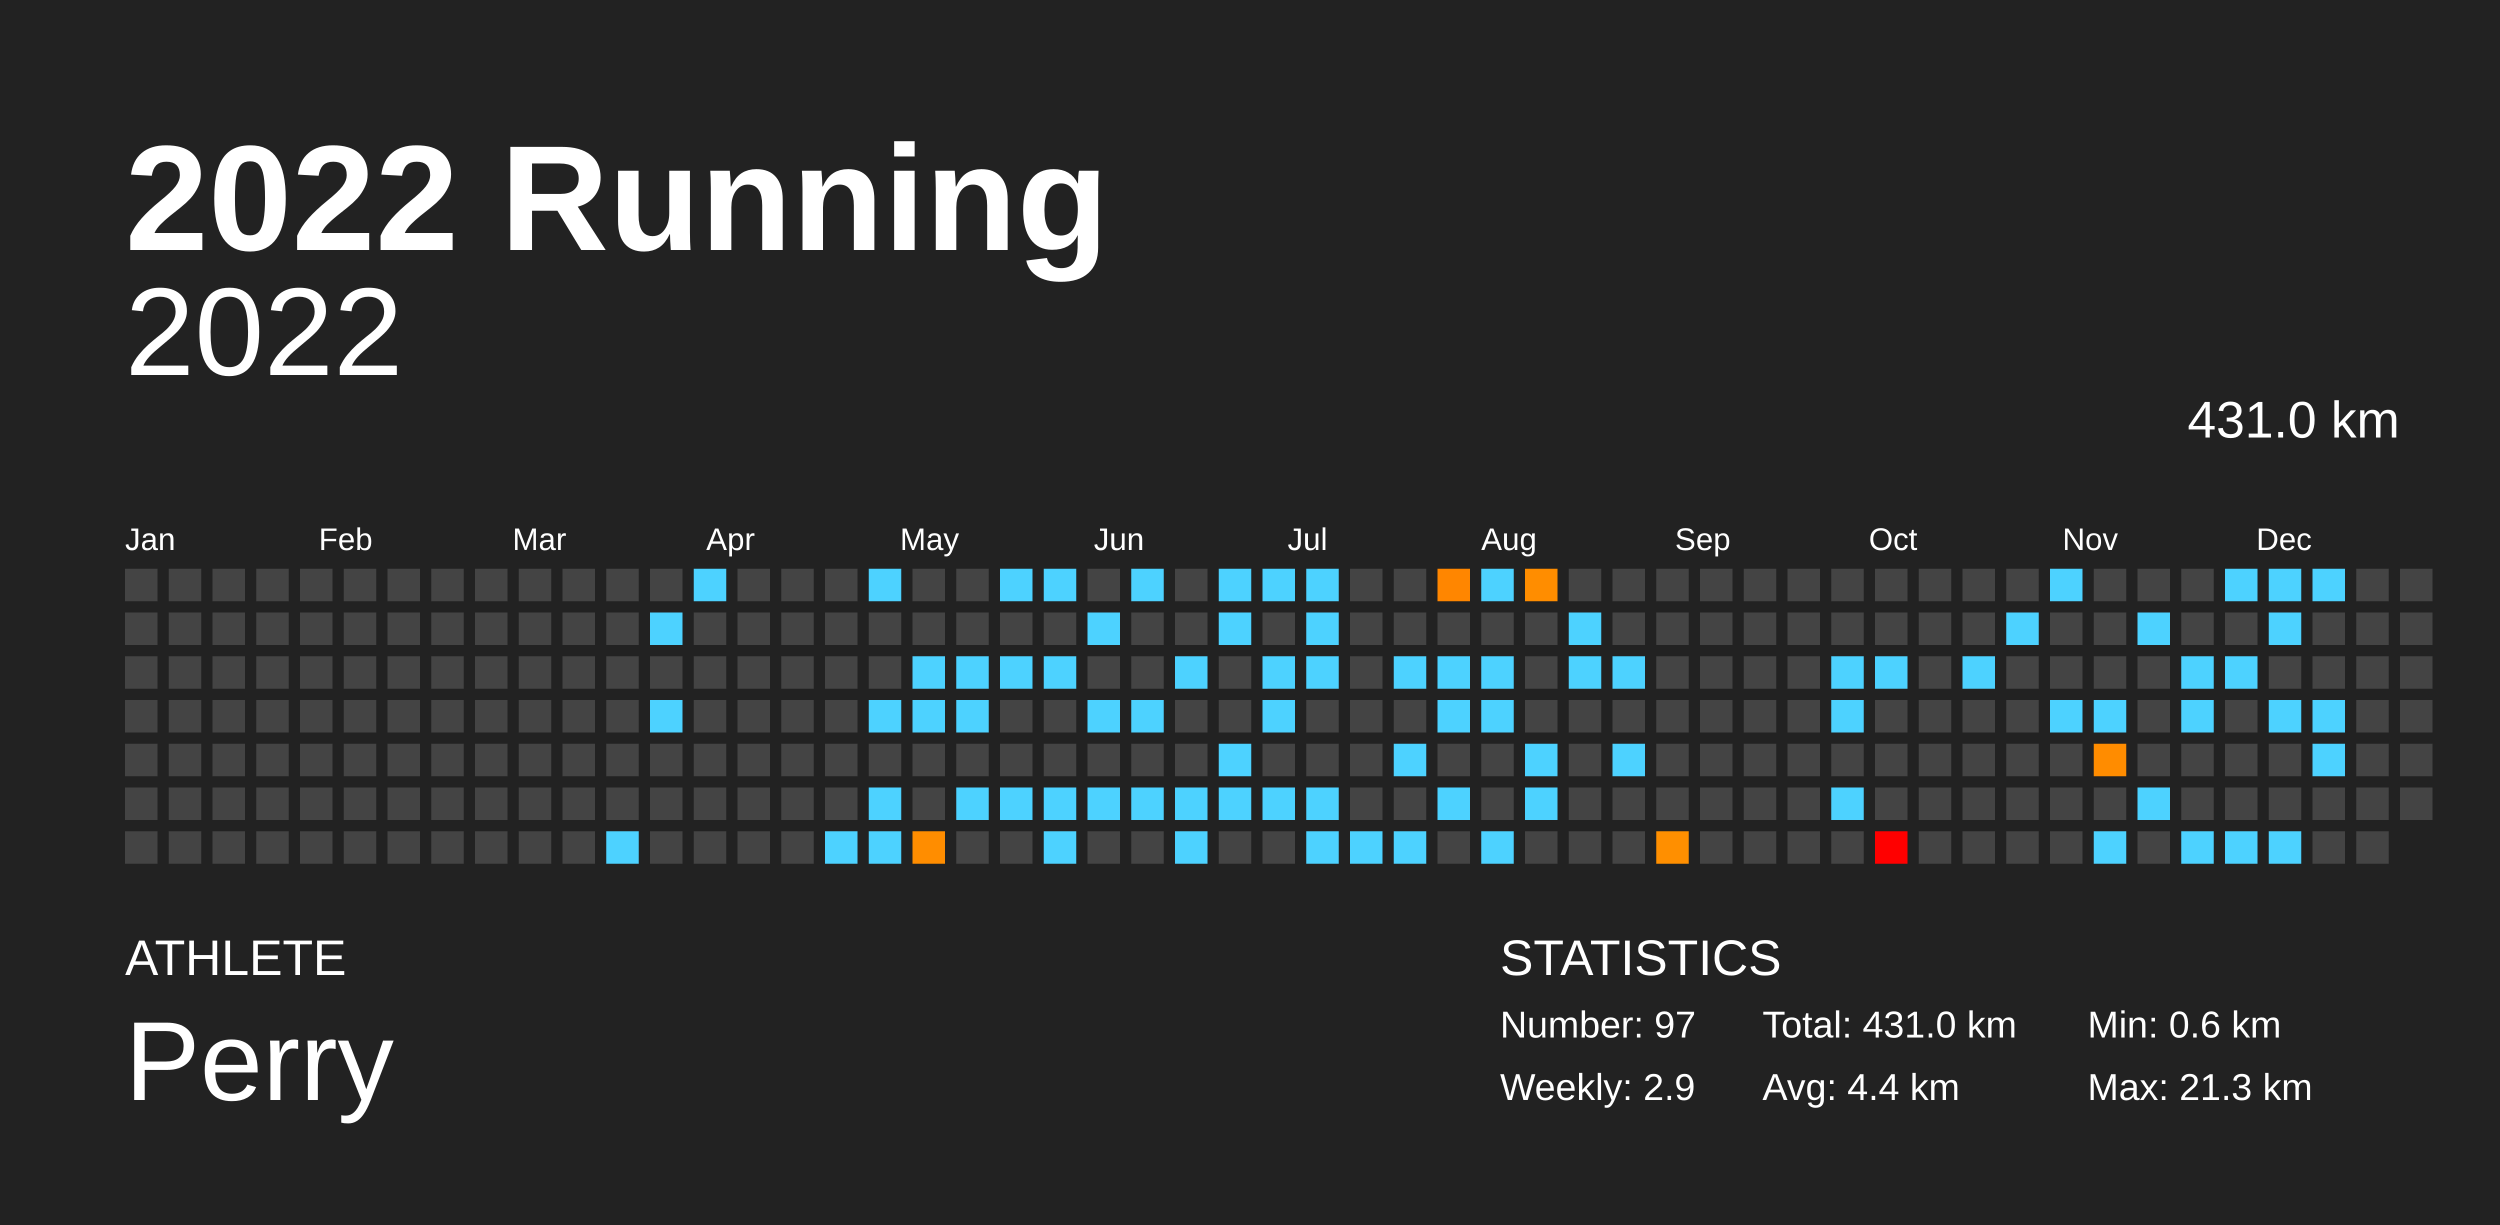
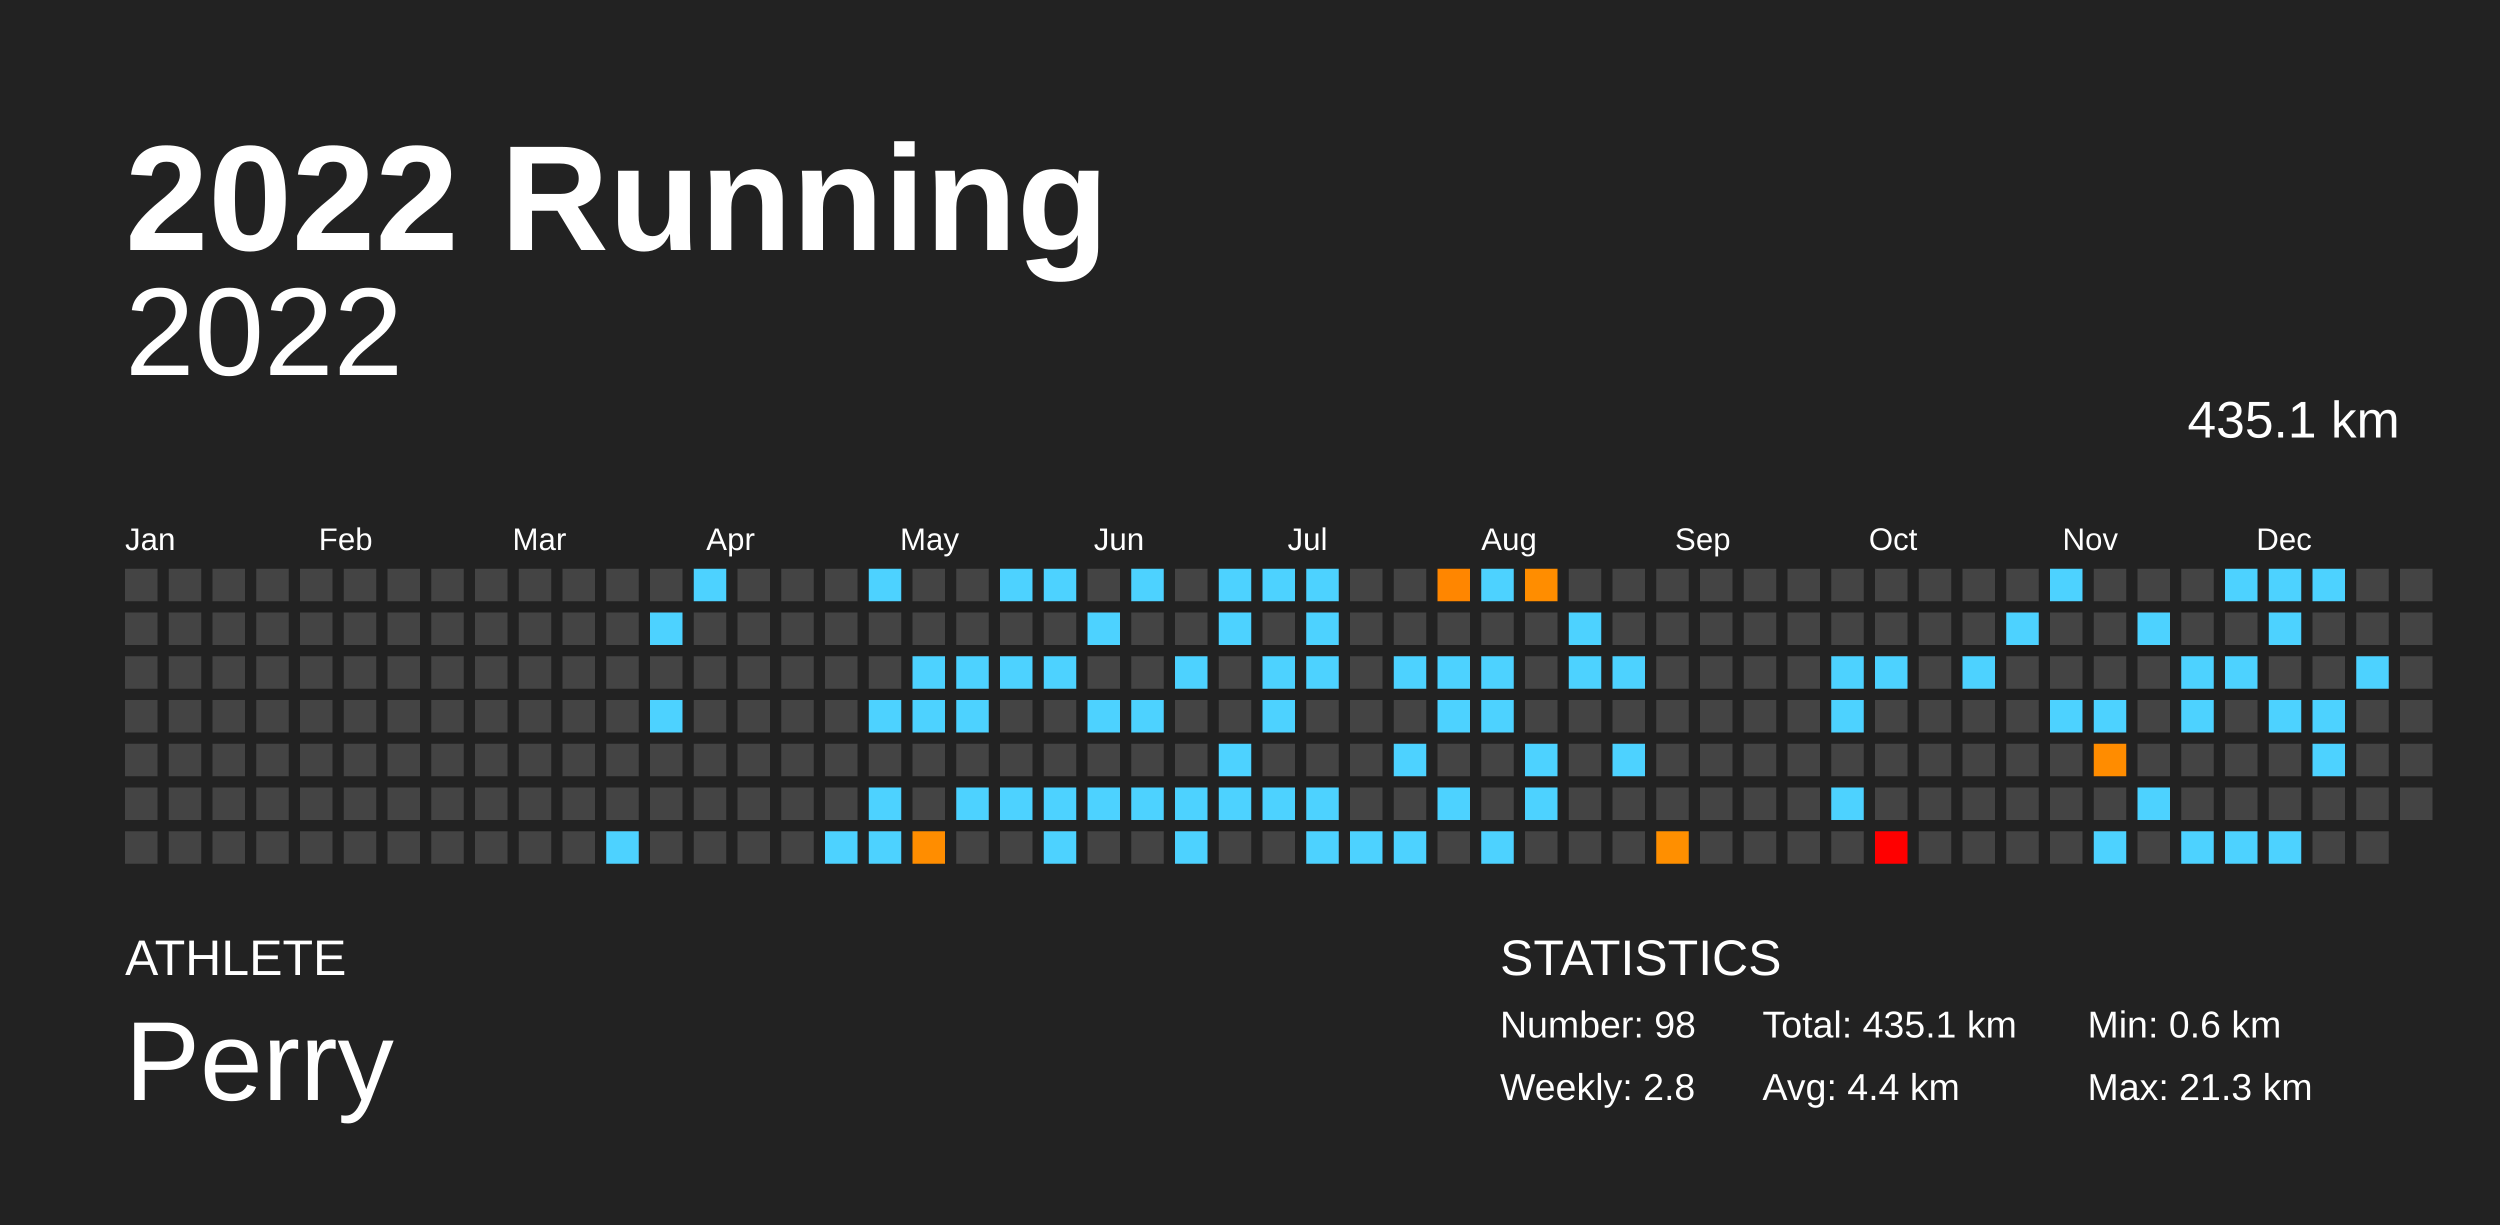
<svg xmlns="http://www.w3.org/2000/svg" baseProfile="full" height="98mm" version="1.1" viewBox="0,0,200,98" width="200mm">
  <defs />
  <rect fill="#222222" height="98" width="200" x="0" y="0" />
  <text fill="#FFFFFF" style="font-size:12px; font-family:Arial; font-weight:bold;" x="10" y="20">2022 Running</text>
  <text fill="#FFFFFF" style="font-size:4px; font-family:Arial" x="10" y="78">ATHLETE</text>
  <text fill="#FFFFFF" style="font-size:9px; font-family:Arial" x="10" y="88">Perry</text>
  <text fill="#FFFFFF" style="font-size:4px; font-family:Arial" x="120" y="78">STATISTICS</text>
-   <text fill="#FFFFFF" style="font-size:3px; font-family:Arial" x="120" y="83">Number: 97</text>
-   <text fill="#FFFFFF" style="font-size:3px; font-family:Arial" x="120" y="88">Weekly: 2.9</text>
-   <text fill="#FFFFFF" style="font-size:3px; font-family:Arial" x="141" y="83">Total: 431.0 km</text>
+   <text fill="#FFFFFF" style="font-size:3px; font-family:Arial" x="120" y="83">Number: 98</text>
+   <text fill="#FFFFFF" style="font-size:3px; font-family:Arial" x="120" y="88">Weekly: 2.8</text>
+   <text fill="#FFFFFF" style="font-size:3px; font-family:Arial" x="141" y="83">Total: 435.1 km</text>
  <text fill="#FFFFFF" style="font-size:3px; font-family:Arial" x="141" y="88">Avg: 4.4 km</text>
  <text fill="#FFFFFF" style="font-size:3px; font-family:Arial" x="167" y="83">Min: 0.6 km</text>
  <text fill="#FFFFFF" style="font-size:3px; font-family:Arial" x="167" y="88">Max: 21.3 km</text>
  <text alignment-baseline="hanging" fill="#FFFFFF" style="font-size:10.0px; font-family:Arial;" x="10" y="30">2022</text>
-   <text alignment-baseline="hanging" fill="#FFFFFF" style="font-size:4.125px; font-family:Arial;" x="175" y="35">431.0 km</text>
+   <text alignment-baseline="hanging" fill="#FFFFFF" style="font-size:4.125px; font-family:Arial;" x="175" y="35">435.1 km</text>
  <text fill="#FFFFFF" style="font-size:2.5px; font-family:Arial" x="10.0" y="44">Jan</text>
  <text fill="#FFFFFF" style="font-size:2.5px; font-family:Arial" x="25.5" y="44">Feb</text>
  <text fill="#FFFFFF" style="font-size:2.5px; font-family:Arial" x="41.0" y="44">Mar</text>
  <text fill="#FFFFFF" style="font-size:2.5px; font-family:Arial" x="56.5" y="44">Apr</text>
  <text fill="#FFFFFF" style="font-size:2.5px; font-family:Arial" x="72.0" y="44">May</text>
  <text fill="#FFFFFF" style="font-size:2.5px; font-family:Arial" x="87.5" y="44">Jun</text>
  <text fill="#FFFFFF" style="font-size:2.5px; font-family:Arial" x="103.0" y="44">Jul</text>
  <text fill="#FFFFFF" style="font-size:2.5px; font-family:Arial" x="118.5" y="44">Aug</text>
  <text fill="#FFFFFF" style="font-size:2.5px; font-family:Arial" x="134.0" y="44">Sep</text>
  <text fill="#FFFFFF" style="font-size:2.5px; font-family:Arial" x="149.5" y="44">Oct</text>
  <text fill="#FFFFFF" style="font-size:2.5px; font-family:Arial" x="165.0" y="44">Nov</text>
  <text fill="#FFFFFF" style="font-size:2.5px; font-family:Arial" x="180.5" y="44">Dec</text>
  <rect fill="#444444" height="2.6" width="2.6" x="10.0" y="45.5" />
  <rect fill="#444444" height="2.6" width="2.6" x="10.0" y="49.0" />
  <rect fill="#444444" height="2.6" width="2.6" x="10.0" y="52.5" />
  <rect fill="#444444" height="2.6" width="2.6" x="10.0" y="56.0" />
  <rect fill="#444444" height="2.6" width="2.6" x="10.0" y="59.5" />
  <rect fill="#444444" height="2.6" width="2.6" x="10.0" y="63.0" />
  <rect fill="#444444" height="2.6" width="2.6" x="10.0" y="66.5" />
  <rect fill="#444444" height="2.6" width="2.6" x="13.5" y="45.5" />
  <rect fill="#444444" height="2.6" width="2.6" x="13.5" y="49.0" />
  <rect fill="#444444" height="2.6" width="2.6" x="13.5" y="52.5" />
  <rect fill="#444444" height="2.6" width="2.6" x="13.5" y="56.0" />
  <rect fill="#444444" height="2.6" width="2.6" x="13.5" y="59.5" />
  <rect fill="#444444" height="2.6" width="2.6" x="13.5" y="63.0" />
  <rect fill="#444444" height="2.6" width="2.6" x="13.5" y="66.5" />
  <rect fill="#444444" height="2.6" width="2.6" x="17.0" y="45.5" />
  <rect fill="#444444" height="2.6" width="2.6" x="17.0" y="49.0" />
  <rect fill="#444444" height="2.6" width="2.6" x="17.0" y="52.5" />
  <rect fill="#444444" height="2.6" width="2.6" x="17.0" y="56.0" />
  <rect fill="#444444" height="2.6" width="2.6" x="17.0" y="59.5" />
  <rect fill="#444444" height="2.6" width="2.6" x="17.0" y="63.0" />
  <rect fill="#444444" height="2.6" width="2.6" x="17.0" y="66.5" />
  <rect fill="#444444" height="2.6" width="2.6" x="20.5" y="45.5" />
  <rect fill="#444444" height="2.6" width="2.6" x="20.5" y="49.0" />
  <rect fill="#444444" height="2.6" width="2.6" x="20.5" y="52.5" />
  <rect fill="#444444" height="2.6" width="2.6" x="20.5" y="56.0" />
  <rect fill="#444444" height="2.6" width="2.6" x="20.5" y="59.5" />
  <rect fill="#444444" height="2.6" width="2.6" x="20.5" y="63.0" />
  <rect fill="#444444" height="2.6" width="2.6" x="20.5" y="66.5" />
  <rect fill="#444444" height="2.6" width="2.6" x="24.0" y="45.5" />
  <rect fill="#444444" height="2.6" width="2.6" x="24.0" y="49.0" />
  <rect fill="#444444" height="2.6" width="2.6" x="24.0" y="52.5" />
  <rect fill="#444444" height="2.6" width="2.6" x="24.0" y="56.0" />
  <rect fill="#444444" height="2.6" width="2.6" x="24.0" y="59.5" />
  <rect fill="#444444" height="2.6" width="2.6" x="24.0" y="63.0" />
  <rect fill="#444444" height="2.6" width="2.6" x="24.0" y="66.5" />
  <rect fill="#444444" height="2.6" width="2.6" x="27.5" y="45.5" />
  <rect fill="#444444" height="2.6" width="2.6" x="27.5" y="49.0" />
  <rect fill="#444444" height="2.6" width="2.6" x="27.5" y="52.5" />
  <rect fill="#444444" height="2.6" width="2.6" x="27.5" y="56.0" />
  <rect fill="#444444" height="2.6" width="2.6" x="27.5" y="59.5" />
  <rect fill="#444444" height="2.6" width="2.6" x="27.5" y="63.0" />
  <rect fill="#444444" height="2.6" width="2.6" x="27.5" y="66.5" />
  <rect fill="#444444" height="2.6" width="2.6" x="31.0" y="45.5" />
  <rect fill="#444444" height="2.6" width="2.6" x="31.0" y="49.0" />
  <rect fill="#444444" height="2.6" width="2.6" x="31.0" y="52.5" />
  <rect fill="#444444" height="2.6" width="2.6" x="31.0" y="56.0" />
  <rect fill="#444444" height="2.6" width="2.6" x="31.0" y="59.5" />
  <rect fill="#444444" height="2.6" width="2.6" x="31.0" y="63.0" />
  <rect fill="#444444" height="2.6" width="2.6" x="31.0" y="66.5" />
  <rect fill="#444444" height="2.6" width="2.6" x="34.5" y="45.5" />
  <rect fill="#444444" height="2.6" width="2.6" x="34.5" y="49.0" />
  <rect fill="#444444" height="2.6" width="2.6" x="34.5" y="52.5" />
  <rect fill="#444444" height="2.6" width="2.6" x="34.5" y="56.0" />
  <rect fill="#444444" height="2.6" width="2.6" x="34.5" y="59.5" />
  <rect fill="#444444" height="2.6" width="2.6" x="34.5" y="63.0" />
  <rect fill="#444444" height="2.6" width="2.6" x="34.5" y="66.5" />
  <rect fill="#444444" height="2.6" width="2.6" x="38.0" y="45.5" />
  <rect fill="#444444" height="2.6" width="2.6" x="38.0" y="49.0" />
  <rect fill="#444444" height="2.6" width="2.6" x="38.0" y="52.5" />
  <rect fill="#444444" height="2.6" width="2.6" x="38.0" y="56.0" />
  <rect fill="#444444" height="2.6" width="2.6" x="38.0" y="59.5" />
  <rect fill="#444444" height="2.6" width="2.6" x="38.0" y="63.0" />
  <rect fill="#444444" height="2.6" width="2.6" x="38.0" y="66.5" />
  <rect fill="#444444" height="2.6" width="2.6" x="41.5" y="45.5" />
  <rect fill="#444444" height="2.6" width="2.6" x="41.5" y="49.0" />
  <rect fill="#444444" height="2.6" width="2.6" x="41.5" y="52.5" />
  <rect fill="#444444" height="2.6" width="2.6" x="41.5" y="56.0" />
  <rect fill="#444444" height="2.6" width="2.6" x="41.5" y="59.5" />
  <rect fill="#444444" height="2.6" width="2.6" x="41.5" y="63.0" />
  <rect fill="#444444" height="2.6" width="2.6" x="41.5" y="66.5" />
  <rect fill="#444444" height="2.6" width="2.6" x="45.0" y="45.5" />
  <rect fill="#444444" height="2.6" width="2.6" x="45.0" y="49.0" />
  <rect fill="#444444" height="2.6" width="2.6" x="45.0" y="52.5" />
  <rect fill="#444444" height="2.6" width="2.6" x="45.0" y="56.0" />
  <rect fill="#444444" height="2.6" width="2.6" x="45.0" y="59.5" />
  <rect fill="#444444" height="2.6" width="2.6" x="45.0" y="63.0" />
  <rect fill="#444444" height="2.6" width="2.6" x="45.0" y="66.5" />
  <rect fill="#444444" height="2.6" width="2.6" x="48.5" y="45.5" />
  <rect fill="#444444" height="2.6" width="2.6" x="48.5" y="49.0" />
  <rect fill="#444444" height="2.6" width="2.6" x="48.5" y="52.5" />
  <rect fill="#444444" height="2.6" width="2.6" x="48.5" y="56.0" />
  <rect fill="#444444" height="2.6" width="2.6" x="48.5" y="59.5" />
  <rect fill="#444444" height="2.6" width="2.6" x="48.5" y="63.0" />
  <rect fill="#4dd2ff" height="2.6" width="2.6" x="48.5" y="66.5" />
  <rect fill="#444444" height="2.6" width="2.6" x="52.0" y="45.5" />
  <rect fill="#4dd2ff" height="2.6" width="2.6" x="52.0" y="49.0" />
  <rect fill="#444444" height="2.6" width="2.6" x="52.0" y="52.5" />
  <rect fill="#4dd2ff" height="2.6" width="2.6" x="52.0" y="56.0" />
  <rect fill="#444444" height="2.6" width="2.6" x="52.0" y="59.5" />
  <rect fill="#444444" height="2.6" width="2.6" x="52.0" y="63.0" />
  <rect fill="#444444" height="2.6" width="2.6" x="52.0" y="66.5" />
  <rect fill="#4dd2ff" height="2.6" width="2.6" x="55.5" y="45.5" />
  <rect fill="#444444" height="2.6" width="2.6" x="55.5" y="49.0" />
  <rect fill="#444444" height="2.6" width="2.6" x="55.5" y="52.5" />
  <rect fill="#444444" height="2.6" width="2.6" x="55.5" y="56.0" />
  <rect fill="#444444" height="2.6" width="2.6" x="55.5" y="59.5" />
  <rect fill="#444444" height="2.6" width="2.6" x="55.5" y="63.0" />
  <rect fill="#444444" height="2.6" width="2.6" x="55.5" y="66.5" />
  <rect fill="#444444" height="2.6" width="2.6" x="59.0" y="45.5" />
  <rect fill="#444444" height="2.6" width="2.6" x="59.0" y="49.0" />
  <rect fill="#444444" height="2.6" width="2.6" x="59.0" y="52.5" />
  <rect fill="#444444" height="2.6" width="2.6" x="59.0" y="56.0" />
  <rect fill="#444444" height="2.6" width="2.6" x="59.0" y="59.5" />
  <rect fill="#444444" height="2.6" width="2.6" x="59.0" y="63.0" />
  <rect fill="#444444" height="2.6" width="2.6" x="59.0" y="66.5" />
  <rect fill="#444444" height="2.6" width="2.6" x="62.5" y="45.5" />
  <rect fill="#444444" height="2.6" width="2.6" x="62.5" y="49.0" />
  <rect fill="#444444" height="2.6" width="2.6" x="62.5" y="52.5" />
  <rect fill="#444444" height="2.6" width="2.6" x="62.5" y="56.0" />
  <rect fill="#444444" height="2.6" width="2.6" x="62.5" y="59.5" />
  <rect fill="#444444" height="2.6" width="2.6" x="62.5" y="63.0" />
  <rect fill="#444444" height="2.6" width="2.6" x="62.5" y="66.5" />
  <rect fill="#444444" height="2.6" width="2.6" x="66.0" y="45.5" />
  <rect fill="#444444" height="2.6" width="2.6" x="66.0" y="49.0" />
  <rect fill="#444444" height="2.6" width="2.6" x="66.0" y="52.5" />
  <rect fill="#444444" height="2.6" width="2.6" x="66.0" y="56.0" />
  <rect fill="#444444" height="2.6" width="2.6" x="66.0" y="59.5" />
  <rect fill="#444444" height="2.6" width="2.6" x="66.0" y="63.0" />
  <rect fill="#4dd2ff" height="2.6" width="2.6" x="66.0" y="66.5" />
  <rect fill="#4dd2ff" height="2.6" width="2.6" x="69.5" y="45.5" />
  <rect fill="#444444" height="2.6" width="2.6" x="69.5" y="49.0" />
  <rect fill="#444444" height="2.6" width="2.6" x="69.5" y="52.5" />
  <rect fill="#4dd2ff" height="2.6" width="2.6" x="69.5" y="56.0" />
  <rect fill="#444444" height="2.6" width="2.6" x="69.5" y="59.5" />
  <rect fill="#4dd2ff" height="2.6" width="2.6" x="69.5" y="63.0" />
  <rect fill="#4dd2ff" height="2.6" width="2.6" x="69.5" y="66.5" />
  <rect fill="#444444" height="2.6" width="2.6" x="73.0" y="45.5" />
  <rect fill="#444444" height="2.6" width="2.6" x="73.0" y="49.0" />
  <rect fill="#4dd2ff" height="2.6" width="2.6" x="73.0" y="52.5" />
  <rect fill="#4dd2ff" height="2.6" width="2.6" x="73.0" y="56.0" />
  <rect fill="#444444" height="2.6" width="2.6" x="73.0" y="59.5" />
  <rect fill="#444444" height="2.6" width="2.6" x="73.0" y="63.0" />
  <rect fill="#ff8d00" height="2.6" width="2.6" x="73.0" y="66.5" />
  <rect fill="#444444" height="2.6" width="2.6" x="76.5" y="45.5" />
  <rect fill="#444444" height="2.6" width="2.6" x="76.5" y="49.0" />
  <rect fill="#4dd2ff" height="2.6" width="2.6" x="76.5" y="52.5" />
  <rect fill="#4dd2ff" height="2.6" width="2.6" x="76.5" y="56.0" />
  <rect fill="#444444" height="2.6" width="2.6" x="76.5" y="59.5" />
  <rect fill="#4dd2ff" height="2.6" width="2.6" x="76.5" y="63.0" />
  <rect fill="#444444" height="2.6" width="2.6" x="76.5" y="66.5" />
  <rect fill="#4dd2ff" height="2.6" width="2.6" x="80.0" y="45.5" />
  <rect fill="#444444" height="2.6" width="2.6" x="80.0" y="49.0" />
  <rect fill="#4dd2ff" height="2.6" width="2.6" x="80.0" y="52.5" />
  <rect fill="#444444" height="2.6" width="2.6" x="80.0" y="56.0" />
  <rect fill="#444444" height="2.6" width="2.6" x="80.0" y="59.5" />
  <rect fill="#4dd2ff" height="2.6" width="2.6" x="80.0" y="63.0" />
  <rect fill="#444444" height="2.6" width="2.6" x="80.0" y="66.5" />
  <rect fill="#4dd2ff" height="2.6" width="2.6" x="83.5" y="45.5" />
  <rect fill="#444444" height="2.6" width="2.6" x="83.5" y="49.0" />
  <rect fill="#4dd2ff" height="2.6" width="2.6" x="83.5" y="52.5" />
  <rect fill="#444444" height="2.6" width="2.6" x="83.5" y="56.0" />
  <rect fill="#444444" height="2.6" width="2.6" x="83.5" y="59.5" />
  <rect fill="#4dd2ff" height="2.6" width="2.6" x="83.5" y="63.0" />
  <rect fill="#4dd2ff" height="2.6" width="2.6" x="83.5" y="66.5" />
  <rect fill="#444444" height="2.6" width="2.6" x="87.0" y="45.5" />
  <rect fill="#4dd2ff" height="2.6" width="2.6" x="87.0" y="49.0" />
  <rect fill="#444444" height="2.6" width="2.6" x="87.0" y="52.5" />
  <rect fill="#4dd2ff" height="2.6" width="2.6" x="87.0" y="56.0" />
  <rect fill="#444444" height="2.6" width="2.6" x="87.0" y="59.5" />
  <rect fill="#4dd2ff" height="2.6" width="2.6" x="87.0" y="63.0" />
  <rect fill="#444444" height="2.6" width="2.6" x="87.0" y="66.5" />
  <rect fill="#4dd2ff" height="2.6" width="2.6" x="90.5" y="45.5" />
  <rect fill="#444444" height="2.6" width="2.6" x="90.5" y="49.0" />
  <rect fill="#444444" height="2.6" width="2.6" x="90.5" y="52.5" />
  <rect fill="#4dd2ff" height="2.6" width="2.6" x="90.5" y="56.0" />
  <rect fill="#444444" height="2.6" width="2.6" x="90.5" y="59.5" />
  <rect fill="#4dd2ff" height="2.6" width="2.6" x="90.5" y="63.0" />
  <rect fill="#444444" height="2.6" width="2.6" x="90.5" y="66.5" />
  <rect fill="#444444" height="2.6" width="2.6" x="94.0" y="45.5" />
  <rect fill="#444444" height="2.6" width="2.6" x="94.0" y="49.0" />
  <rect fill="#4dd2ff" height="2.6" width="2.6" x="94.0" y="52.5" />
  <rect fill="#444444" height="2.6" width="2.6" x="94.0" y="56.0" />
  <rect fill="#444444" height="2.6" width="2.6" x="94.0" y="59.5" />
  <rect fill="#4dd2ff" height="2.6" width="2.6" x="94.0" y="63.0" />
  <rect fill="#4dd2ff" height="2.6" width="2.6" x="94.0" y="66.5" />
  <rect fill="#4dd2ff" height="2.6" width="2.6" x="97.5" y="45.5" />
  <rect fill="#4dd2ff" height="2.6" width="2.6" x="97.5" y="49.0" />
  <rect fill="#444444" height="2.6" width="2.6" x="97.5" y="52.5" />
  <rect fill="#444444" height="2.6" width="2.6" x="97.5" y="56.0" />
  <rect fill="#4dd2ff" height="2.6" width="2.6" x="97.5" y="59.5" />
  <rect fill="#4dd2ff" height="2.6" width="2.6" x="97.5" y="63.0" />
  <rect fill="#444444" height="2.6" width="2.6" x="97.5" y="66.5" />
  <rect fill="#4dd2ff" height="2.6" width="2.6" x="101.0" y="45.5" />
  <rect fill="#444444" height="2.6" width="2.6" x="101.0" y="49.0" />
  <rect fill="#4dd2ff" height="2.6" width="2.6" x="101.0" y="52.5" />
  <rect fill="#4dd2ff" height="2.6" width="2.6" x="101.0" y="56.0" />
  <rect fill="#444444" height="2.6" width="2.6" x="101.0" y="59.5" />
  <rect fill="#4dd2ff" height="2.6" width="2.6" x="101.0" y="63.0" />
  <rect fill="#444444" height="2.6" width="2.6" x="101.0" y="66.5" />
  <rect fill="#4dd2ff" height="2.6" width="2.6" x="104.5" y="45.5" />
  <rect fill="#4dd2ff" height="2.6" width="2.6" x="104.5" y="49.0" />
  <rect fill="#4dd2ff" height="2.6" width="2.6" x="104.5" y="52.5" />
  <rect fill="#444444" height="2.6" width="2.6" x="104.5" y="56.0" />
  <rect fill="#444444" height="2.6" width="2.6" x="104.5" y="59.5" />
  <rect fill="#4dd2ff" height="2.6" width="2.6" x="104.5" y="63.0" />
  <rect fill="#4dd2ff" height="2.6" width="2.6" x="104.5" y="66.5" />
  <rect fill="#444444" height="2.6" width="2.6" x="108.0" y="45.5" />
  <rect fill="#444444" height="2.6" width="2.6" x="108.0" y="49.0" />
  <rect fill="#444444" height="2.6" width="2.6" x="108.0" y="52.5" />
  <rect fill="#444444" height="2.6" width="2.6" x="108.0" y="56.0" />
  <rect fill="#444444" height="2.6" width="2.6" x="108.0" y="59.5" />
  <rect fill="#444444" height="2.6" width="2.6" x="108.0" y="63.0" />
  <rect fill="#4dd2ff" height="2.6" width="2.6" x="108.0" y="66.5" />
  <rect fill="#444444" height="2.6" width="2.6" x="111.5" y="45.5" />
  <rect fill="#444444" height="2.6" width="2.6" x="111.5" y="49.0" />
  <rect fill="#4dd2ff" height="2.6" width="2.6" x="111.5" y="52.5" />
  <rect fill="#444444" height="2.6" width="2.6" x="111.5" y="56.0" />
  <rect fill="#4dd2ff" height="2.6" width="2.6" x="111.5" y="59.5" />
  <rect fill="#444444" height="2.6" width="2.6" x="111.5" y="63.0" />
  <rect fill="#4dd2ff" height="2.6" width="2.6" x="111.5" y="66.5" />
  <rect fill="#ff8600" height="2.6" width="2.6" x="115.0" y="45.5" />
  <rect fill="#444444" height="2.6" width="2.6" x="115.0" y="49.0" />
  <rect fill="#4dd2ff" height="2.6" width="2.6" x="115.0" y="52.5" />
  <rect fill="#4dd2ff" height="2.6" width="2.6" x="115.0" y="56.0" />
  <rect fill="#444444" height="2.6" width="2.6" x="115.0" y="59.5" />
  <rect fill="#4dd2ff" height="2.6" width="2.6" x="115.0" y="63.0" />
  <rect fill="#444444" height="2.6" width="2.6" x="115.0" y="66.5" />
  <rect fill="#4dd2ff" height="2.6" width="2.6" x="118.5" y="45.5" />
  <rect fill="#444444" height="2.6" width="2.6" x="118.5" y="49.0" />
  <rect fill="#4dd2ff" height="2.6" width="2.6" x="118.5" y="52.5" />
  <rect fill="#4dd2ff" height="2.6" width="2.6" x="118.5" y="56.0" />
  <rect fill="#444444" height="2.6" width="2.6" x="118.5" y="59.5" />
  <rect fill="#444444" height="2.6" width="2.6" x="118.5" y="63.0" />
  <rect fill="#4dd2ff" height="2.6" width="2.6" x="118.5" y="66.5" />
  <rect fill="#ff8d00" height="2.6" width="2.6" x="122.0" y="45.5" />
  <rect fill="#444444" height="2.6" width="2.6" x="122.0" y="49.0" />
  <rect fill="#444444" height="2.6" width="2.6" x="122.0" y="52.5" />
  <rect fill="#444444" height="2.6" width="2.6" x="122.0" y="56.0" />
  <rect fill="#4dd2ff" height="2.6" width="2.6" x="122.0" y="59.5" />
  <rect fill="#4dd2ff" height="2.6" width="2.6" x="122.0" y="63.0" />
  <rect fill="#444444" height="2.6" width="2.6" x="122.0" y="66.5" />
  <rect fill="#444444" height="2.6" width="2.6" x="125.5" y="45.5" />
  <rect fill="#4dd2ff" height="2.6" width="2.6" x="125.5" y="49.0" />
  <rect fill="#4dd2ff" height="2.6" width="2.6" x="125.5" y="52.5" />
  <rect fill="#444444" height="2.6" width="2.6" x="125.5" y="56.0" />
  <rect fill="#444444" height="2.6" width="2.6" x="125.5" y="59.5" />
  <rect fill="#444444" height="2.6" width="2.6" x="125.5" y="63.0" />
  <rect fill="#444444" height="2.6" width="2.6" x="125.5" y="66.5" />
  <rect fill="#444444" height="2.6" width="2.6" x="129.0" y="45.5" />
  <rect fill="#444444" height="2.6" width="2.6" x="129.0" y="49.0" />
  <rect fill="#4dd2ff" height="2.6" width="2.6" x="129.0" y="52.5" />
  <rect fill="#444444" height="2.6" width="2.6" x="129.0" y="56.0" />
  <rect fill="#4dd2ff" height="2.6" width="2.6" x="129.0" y="59.5" />
  <rect fill="#444444" height="2.6" width="2.6" x="129.0" y="63.0" />
  <rect fill="#444444" height="2.6" width="2.6" x="129.0" y="66.5" />
  <rect fill="#444444" height="2.6" width="2.6" x="132.5" y="45.5" />
  <rect fill="#444444" height="2.6" width="2.6" x="132.5" y="49.0" />
  <rect fill="#444444" height="2.6" width="2.6" x="132.5" y="52.5" />
  <rect fill="#444444" height="2.6" width="2.6" x="132.5" y="56.0" />
  <rect fill="#444444" height="2.6" width="2.6" x="132.5" y="59.5" />
  <rect fill="#444444" height="2.6" width="2.6" x="132.5" y="63.0" />
  <rect fill="#ff8f00" height="2.6" width="2.6" x="132.5" y="66.5" />
  <rect fill="#444444" height="2.6" width="2.6" x="136.0" y="45.5" />
  <rect fill="#444444" height="2.6" width="2.6" x="136.0" y="49.0" />
  <rect fill="#444444" height="2.6" width="2.6" x="136.0" y="52.5" />
  <rect fill="#444444" height="2.6" width="2.6" x="136.0" y="56.0" />
  <rect fill="#444444" height="2.6" width="2.6" x="136.0" y="59.5" />
  <rect fill="#444444" height="2.6" width="2.6" x="136.0" y="63.0" />
  <rect fill="#444444" height="2.6" width="2.6" x="136.0" y="66.5" />
  <rect fill="#444444" height="2.6" width="2.6" x="139.5" y="45.5" />
  <rect fill="#444444" height="2.6" width="2.6" x="139.5" y="49.0" />
  <rect fill="#444444" height="2.6" width="2.6" x="139.5" y="52.5" />
  <rect fill="#444444" height="2.6" width="2.6" x="139.5" y="56.0" />
  <rect fill="#444444" height="2.6" width="2.6" x="139.5" y="59.5" />
  <rect fill="#444444" height="2.6" width="2.6" x="139.5" y="63.0" />
  <rect fill="#444444" height="2.6" width="2.6" x="139.5" y="66.5" />
  <rect fill="#444444" height="2.6" width="2.6" x="143.0" y="45.5" />
  <rect fill="#444444" height="2.6" width="2.6" x="143.0" y="49.0" />
  <rect fill="#444444" height="2.6" width="2.6" x="143.0" y="52.5" />
  <rect fill="#444444" height="2.6" width="2.6" x="143.0" y="56.0" />
  <rect fill="#444444" height="2.6" width="2.6" x="143.0" y="59.5" />
  <rect fill="#444444" height="2.6" width="2.6" x="143.0" y="63.0" />
  <rect fill="#444444" height="2.6" width="2.6" x="143.0" y="66.5" />
  <rect fill="#444444" height="2.6" width="2.6" x="146.5" y="45.5" />
  <rect fill="#444444" height="2.6" width="2.6" x="146.5" y="49.0" />
  <rect fill="#4dd2ff" height="2.6" width="2.6" x="146.5" y="52.5" />
  <rect fill="#4dd2ff" height="2.6" width="2.6" x="146.5" y="56.0" />
  <rect fill="#444444" height="2.6" width="2.6" x="146.5" y="59.5" />
  <rect fill="#4dd2ff" height="2.6" width="2.6" x="146.5" y="63.0" />
  <rect fill="#444444" height="2.6" width="2.6" x="146.5" y="66.5" />
  <rect fill="#444444" height="2.6" width="2.6" x="150.0" y="45.5" />
  <rect fill="#444444" height="2.6" width="2.6" x="150.0" y="49.0" />
  <rect fill="#4dd2ff" height="2.6" width="2.6" x="150.0" y="52.5" />
  <rect fill="#444444" height="2.6" width="2.6" x="150.0" y="56.0" />
  <rect fill="#444444" height="2.6" width="2.6" x="150.0" y="59.5" />
  <rect fill="#444444" height="2.6" width="2.6" x="150.0" y="63.0" />
  <rect fill="red" height="2.6" width="2.6" x="150.0" y="66.5" />
  <rect fill="#444444" height="2.6" width="2.6" x="153.5" y="45.5" />
  <rect fill="#444444" height="2.6" width="2.6" x="153.5" y="49.0" />
  <rect fill="#444444" height="2.6" width="2.6" x="153.5" y="52.5" />
  <rect fill="#444444" height="2.6" width="2.6" x="153.5" y="56.0" />
  <rect fill="#444444" height="2.6" width="2.6" x="153.5" y="59.5" />
  <rect fill="#444444" height="2.6" width="2.6" x="153.5" y="63.0" />
  <rect fill="#444444" height="2.6" width="2.6" x="153.5" y="66.5" />
  <rect fill="#444444" height="2.6" width="2.6" x="157.0" y="45.5" />
  <rect fill="#444444" height="2.6" width="2.6" x="157.0" y="49.0" />
  <rect fill="#4dd2ff" height="2.6" width="2.6" x="157.0" y="52.5" />
  <rect fill="#444444" height="2.6" width="2.6" x="157.0" y="56.0" />
  <rect fill="#444444" height="2.6" width="2.6" x="157.0" y="59.5" />
  <rect fill="#444444" height="2.6" width="2.6" x="157.0" y="63.0" />
  <rect fill="#444444" height="2.6" width="2.6" x="157.0" y="66.5" />
  <rect fill="#444444" height="2.6" width="2.6" x="160.5" y="45.5" />
  <rect fill="#4dd2ff" height="2.6" width="2.6" x="160.5" y="49.0" />
  <rect fill="#444444" height="2.6" width="2.6" x="160.5" y="52.5" />
  <rect fill="#444444" height="2.6" width="2.6" x="160.5" y="56.0" />
  <rect fill="#444444" height="2.6" width="2.6" x="160.5" y="59.5" />
  <rect fill="#444444" height="2.6" width="2.6" x="160.5" y="63.0" />
  <rect fill="#444444" height="2.6" width="2.6" x="160.5" y="66.5" />
  <rect fill="#4dd2ff" height="2.6" width="2.6" x="164.0" y="45.5" />
  <rect fill="#444444" height="2.6" width="2.6" x="164.0" y="49.0" />
  <rect fill="#444444" height="2.6" width="2.6" x="164.0" y="52.5" />
  <rect fill="#4dd2ff" height="2.6" width="2.6" x="164.0" y="56.0" />
  <rect fill="#444444" height="2.6" width="2.6" x="164.0" y="59.5" />
  <rect fill="#444444" height="2.6" width="2.6" x="164.0" y="63.0" />
  <rect fill="#444444" height="2.6" width="2.6" x="164.0" y="66.5" />
  <rect fill="#444444" height="2.6" width="2.6" x="167.5" y="45.5" />
  <rect fill="#444444" height="2.6" width="2.6" x="167.5" y="49.0" />
  <rect fill="#444444" height="2.6" width="2.6" x="167.5" y="52.5" />
  <rect fill="#4dd2ff" height="2.6" width="2.6" x="167.5" y="56.0" />
  <rect fill="#ff8c00" height="2.6" width="2.6" x="167.5" y="59.5" />
  <rect fill="#444444" height="2.6" width="2.6" x="167.5" y="63.0" />
  <rect fill="#4dd2ff" height="2.6" width="2.6" x="167.5" y="66.5" />
  <rect fill="#444444" height="2.6" width="2.6" x="171.0" y="45.5" />
  <rect fill="#4dd2ff" height="2.6" width="2.6" x="171.0" y="49.0" />
  <rect fill="#444444" height="2.6" width="2.6" x="171.0" y="52.5" />
  <rect fill="#444444" height="2.6" width="2.6" x="171.0" y="56.0" />
  <rect fill="#444444" height="2.6" width="2.6" x="171.0" y="59.5" />
  <rect fill="#4dd2ff" height="2.6" width="2.6" x="171.0" y="63.0" />
  <rect fill="#444444" height="2.6" width="2.6" x="171.0" y="66.5" />
  <rect fill="#444444" height="2.6" width="2.6" x="174.5" y="45.5" />
  <rect fill="#444444" height="2.6" width="2.6" x="174.5" y="49.0" />
  <rect fill="#4dd2ff" height="2.6" width="2.6" x="174.5" y="52.5" />
  <rect fill="#4dd2ff" height="2.6" width="2.6" x="174.5" y="56.0" />
  <rect fill="#444444" height="2.6" width="2.6" x="174.5" y="59.5" />
  <rect fill="#444444" height="2.6" width="2.6" x="174.5" y="63.0" />
  <rect fill="#4dd2ff" height="2.6" width="2.6" x="174.5" y="66.5" />
  <rect fill="#4dd2ff" height="2.6" width="2.6" x="178.0" y="45.5" />
  <rect fill="#444444" height="2.6" width="2.6" x="178.0" y="49.0" />
  <rect fill="#4dd2ff" height="2.6" width="2.6" x="178.0" y="52.5" />
  <rect fill="#444444" height="2.6" width="2.6" x="178.0" y="56.0" />
  <rect fill="#444444" height="2.6" width="2.6" x="178.0" y="59.5" />
  <rect fill="#444444" height="2.6" width="2.6" x="178.0" y="63.0" />
  <rect fill="#4dd2ff" height="2.6" width="2.6" x="178.0" y="66.5" />
  <rect fill="#4dd2ff" height="2.6" width="2.6" x="181.5" y="45.5" />
  <rect fill="#4dd2ff" height="2.6" width="2.6" x="181.5" y="49.0" />
  <rect fill="#444444" height="2.6" width="2.6" x="181.5" y="52.5" />
  <rect fill="#4dd2ff" height="2.6" width="2.6" x="181.5" y="56.0" />
  <rect fill="#444444" height="2.6" width="2.6" x="181.5" y="59.5" />
  <rect fill="#444444" height="2.6" width="2.6" x="181.5" y="63.0" />
  <rect fill="#4dd2ff" height="2.6" width="2.6" x="181.5" y="66.5" />
  <rect fill="#4dd2ff" height="2.6" width="2.6" x="185.0" y="45.5" />
  <rect fill="#444444" height="2.6" width="2.6" x="185.0" y="49.0" />
  <rect fill="#444444" height="2.6" width="2.6" x="185.0" y="52.5" />
  <rect fill="#4dd2ff" height="2.6" width="2.6" x="185.0" y="56.0" />
  <rect fill="#4dd2ff" height="2.6" width="2.6" x="185.0" y="59.5" />
  <rect fill="#444444" height="2.6" width="2.6" x="185.0" y="63.0" />
  <rect fill="#444444" height="2.6" width="2.6" x="185.0" y="66.5" />
  <rect fill="#444444" height="2.6" width="2.6" x="188.5" y="45.5" />
  <rect fill="#444444" height="2.6" width="2.6" x="188.5" y="49.0" />
-   <rect fill="#444444" height="2.6" width="2.6" x="188.5" y="52.5" />
+   <rect fill="#4dd2ff" height="2.6" width="2.6" x="188.5" y="52.5" />
  <rect fill="#444444" height="2.6" width="2.6" x="188.5" y="56.0" />
  <rect fill="#444444" height="2.6" width="2.6" x="188.5" y="59.5" />
  <rect fill="#444444" height="2.6" width="2.6" x="188.5" y="63.0" />
  <rect fill="#444444" height="2.6" width="2.6" x="188.5" y="66.5" />
  <rect fill="#444444" height="2.6" width="2.6" x="192.0" y="45.5" />
  <rect fill="#444444" height="2.6" width="2.6" x="192.0" y="49.0" />
  <rect fill="#444444" height="2.6" width="2.6" x="192.0" y="52.5" />
  <rect fill="#444444" height="2.6" width="2.6" x="192.0" y="56.0" />
  <rect fill="#444444" height="2.6" width="2.6" x="192.0" y="59.5" />
  <rect fill="#444444" height="2.6" width="2.6" x="192.0" y="63.0" />
</svg>
